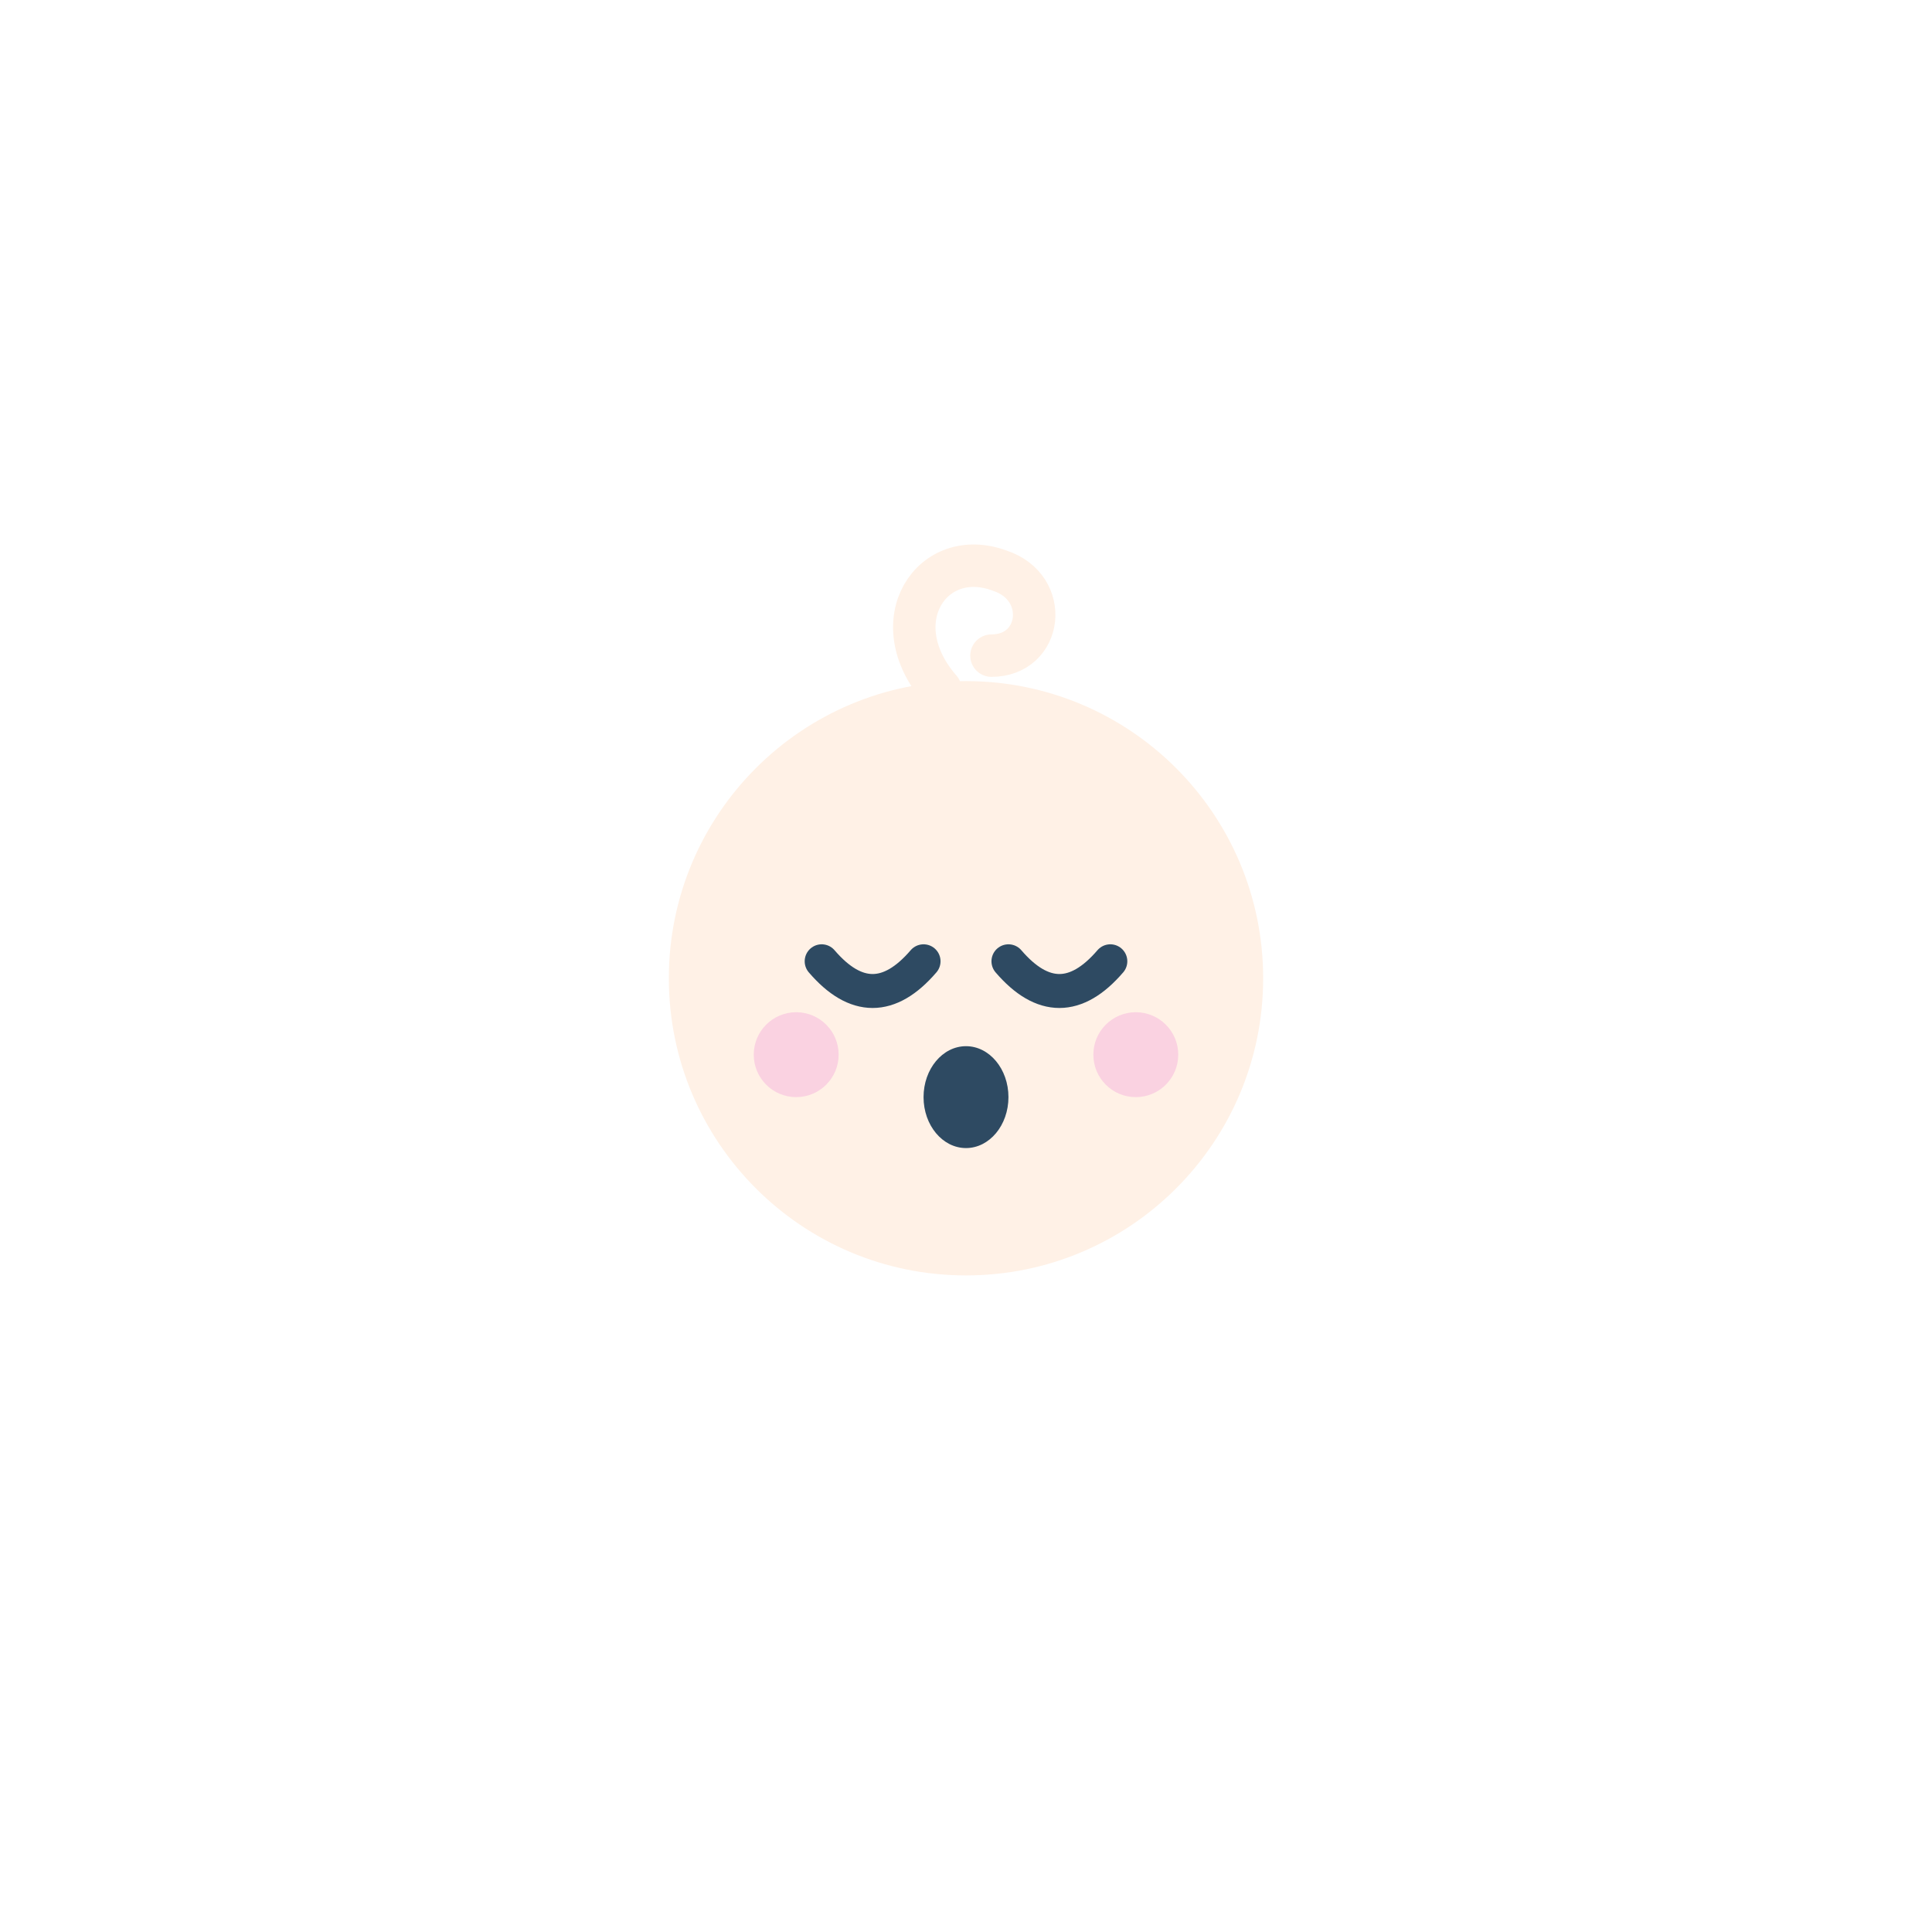
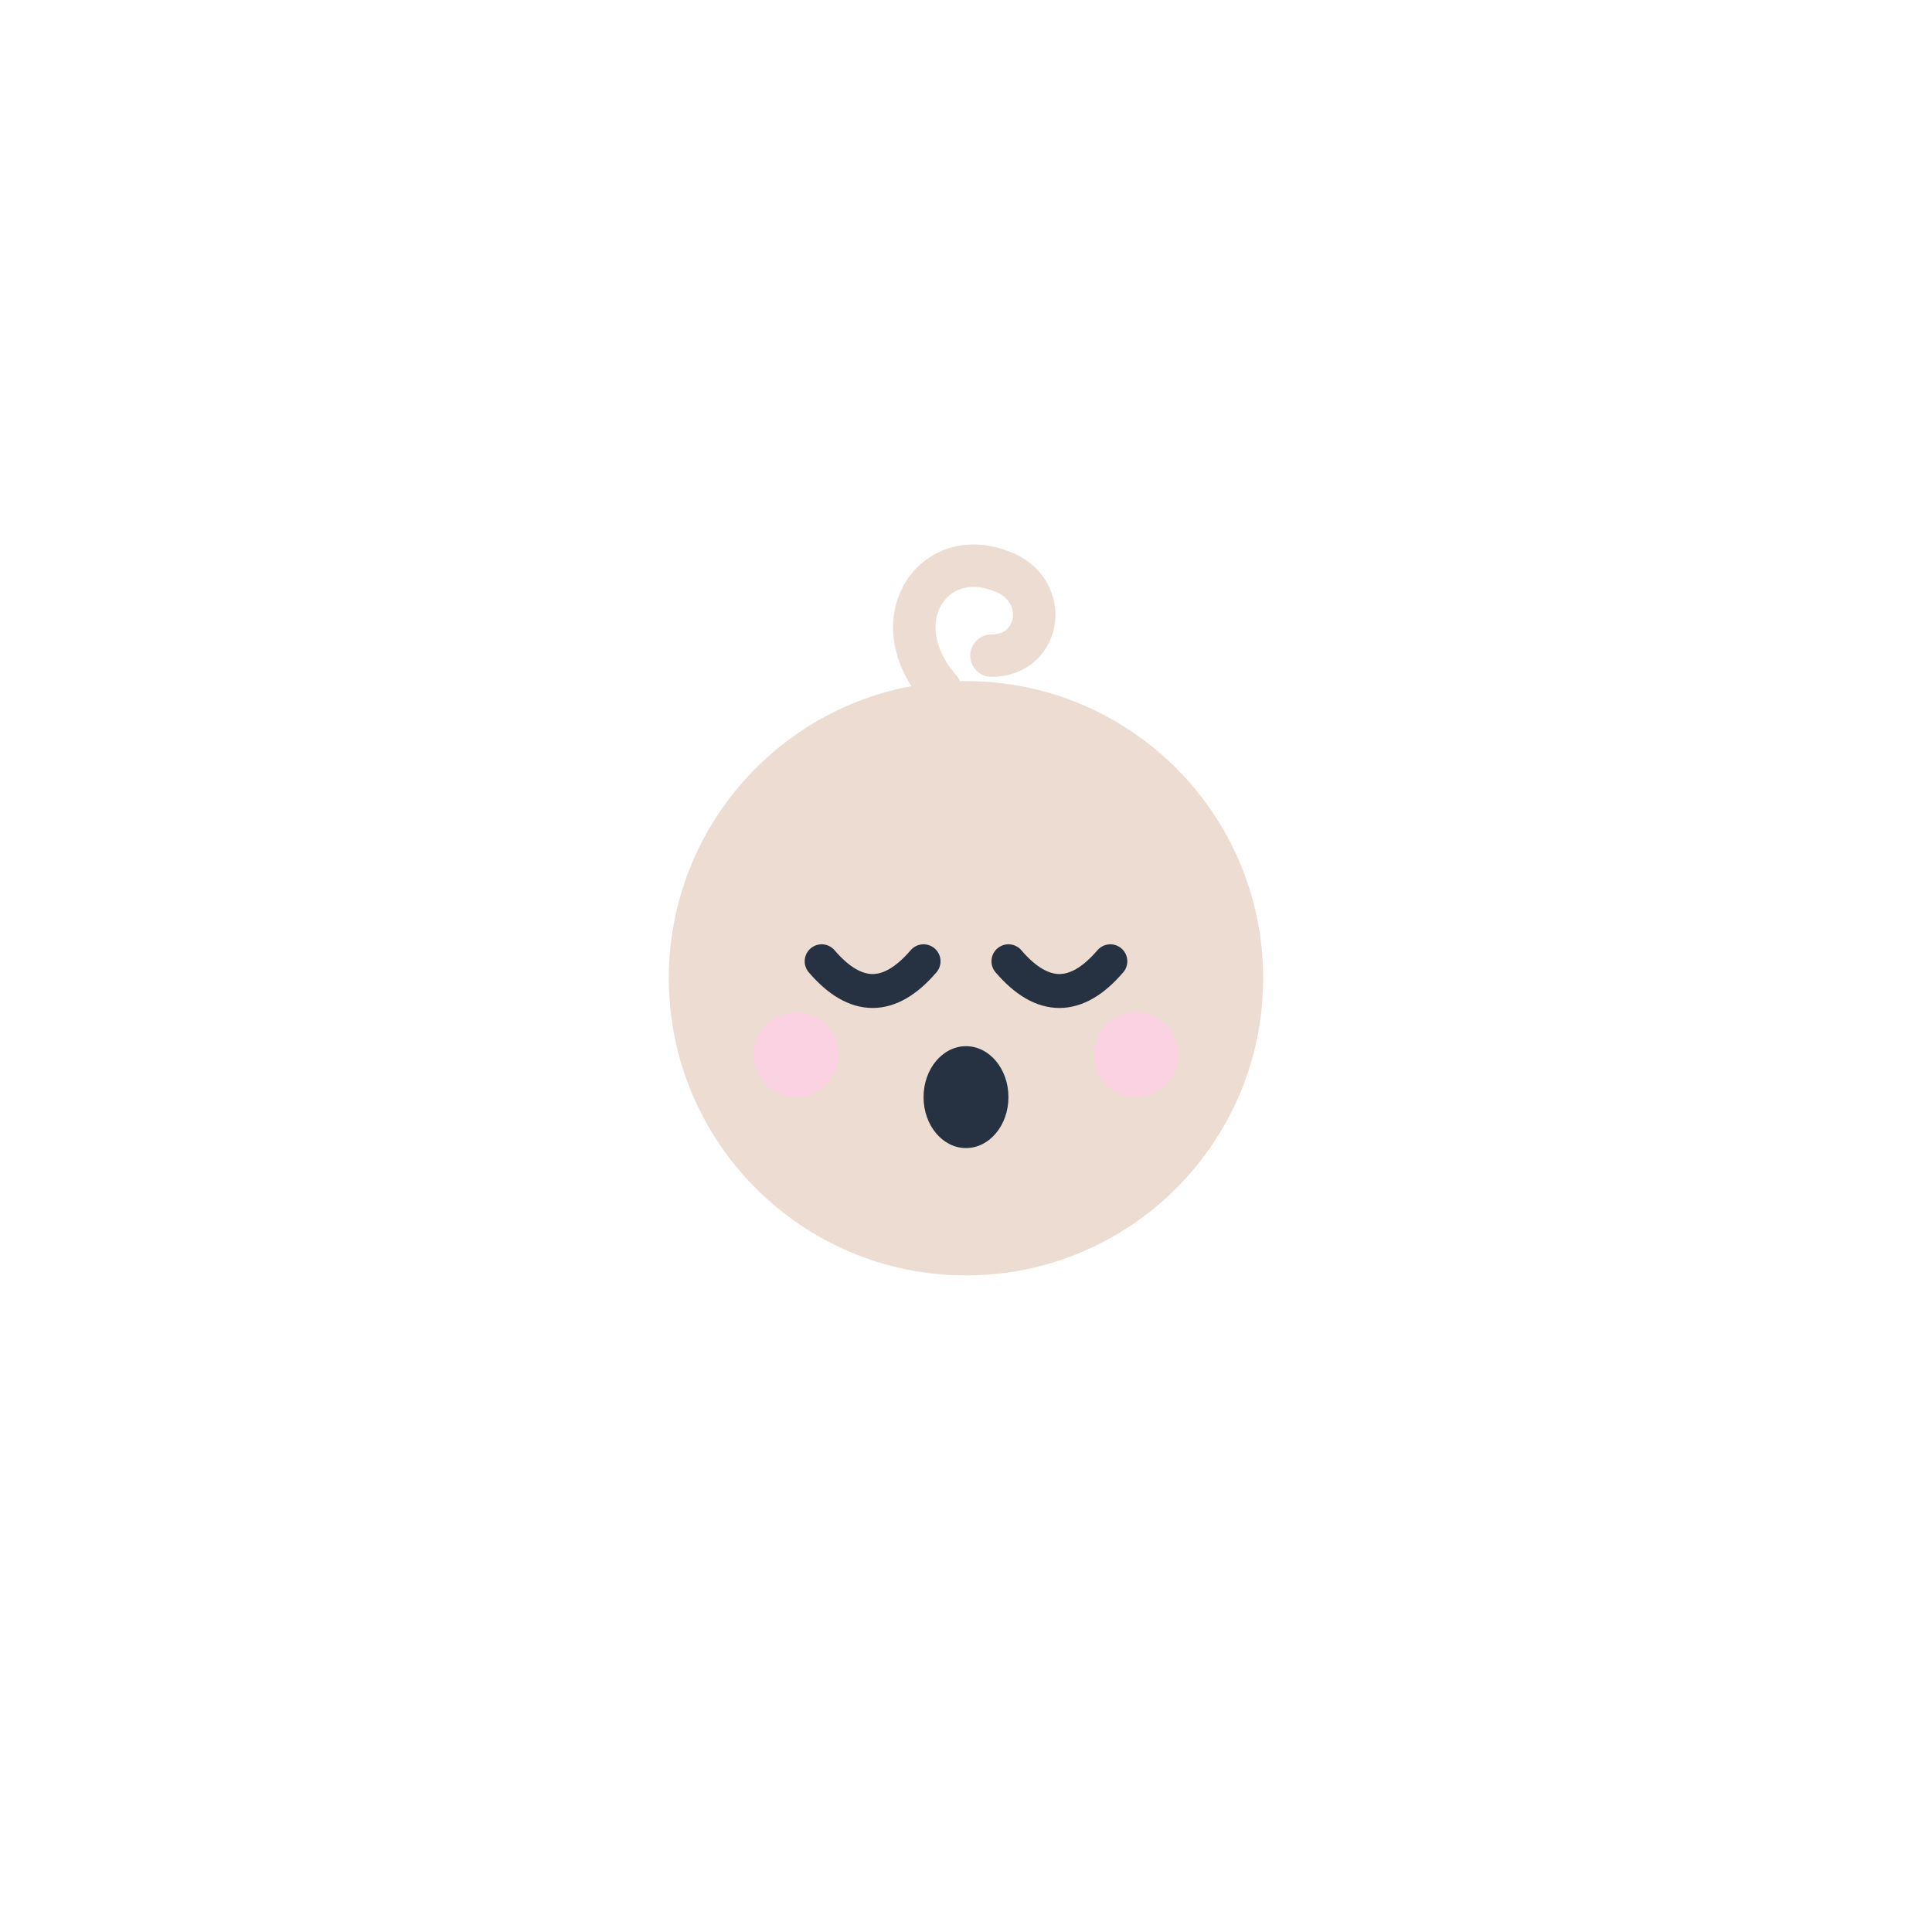
<svg xmlns="http://www.w3.org/2000/svg" viewBox="0 0 1024 1024" width="1024" height="1024">
  <g transform="translate(287 262) scale(4.5)">
-     <path d="M47 23C40 15 46 6 54 9C60 11 59 19 53 19" fill="none" stroke="#FFF1E6" stroke-width="5" stroke-linecap="round" />
-     <circle cx="50" cy="57" r="35" fill="#FFF1E6" />
-     <path d="M33 55Q39 62 45 55M55 55Q61 62 67 55" fill="none" stroke="#2E4A62" stroke-width="4" stroke-linecap="round" />
-     <ellipse cx="50" cy="71" rx="5" ry="6" fill="#2E4A62" />
+     <path d="M47 23C40 15 46 6 54 9C60 11 59 19 53 19" fill="none" stroke="#EDDCD2" stroke-width="5" stroke-linecap="round" />
+     <circle cx="50" cy="57" r="35" fill="#EDDCD2" />
+     <path d="M33 55Q39 62 45 55M55 55Q61 62 67 55" fill="none" stroke="#263241" stroke-width="4" stroke-linecap="round" />
+     <ellipse cx="50" cy="71" rx="5" ry="6" fill="#263241" />
    <circle cx="30" cy="66" r="5" fill="#FAD2E1" />
    <circle cx="70" cy="66" r="5" fill="#FAD2E1" />
  </g>
</svg>
